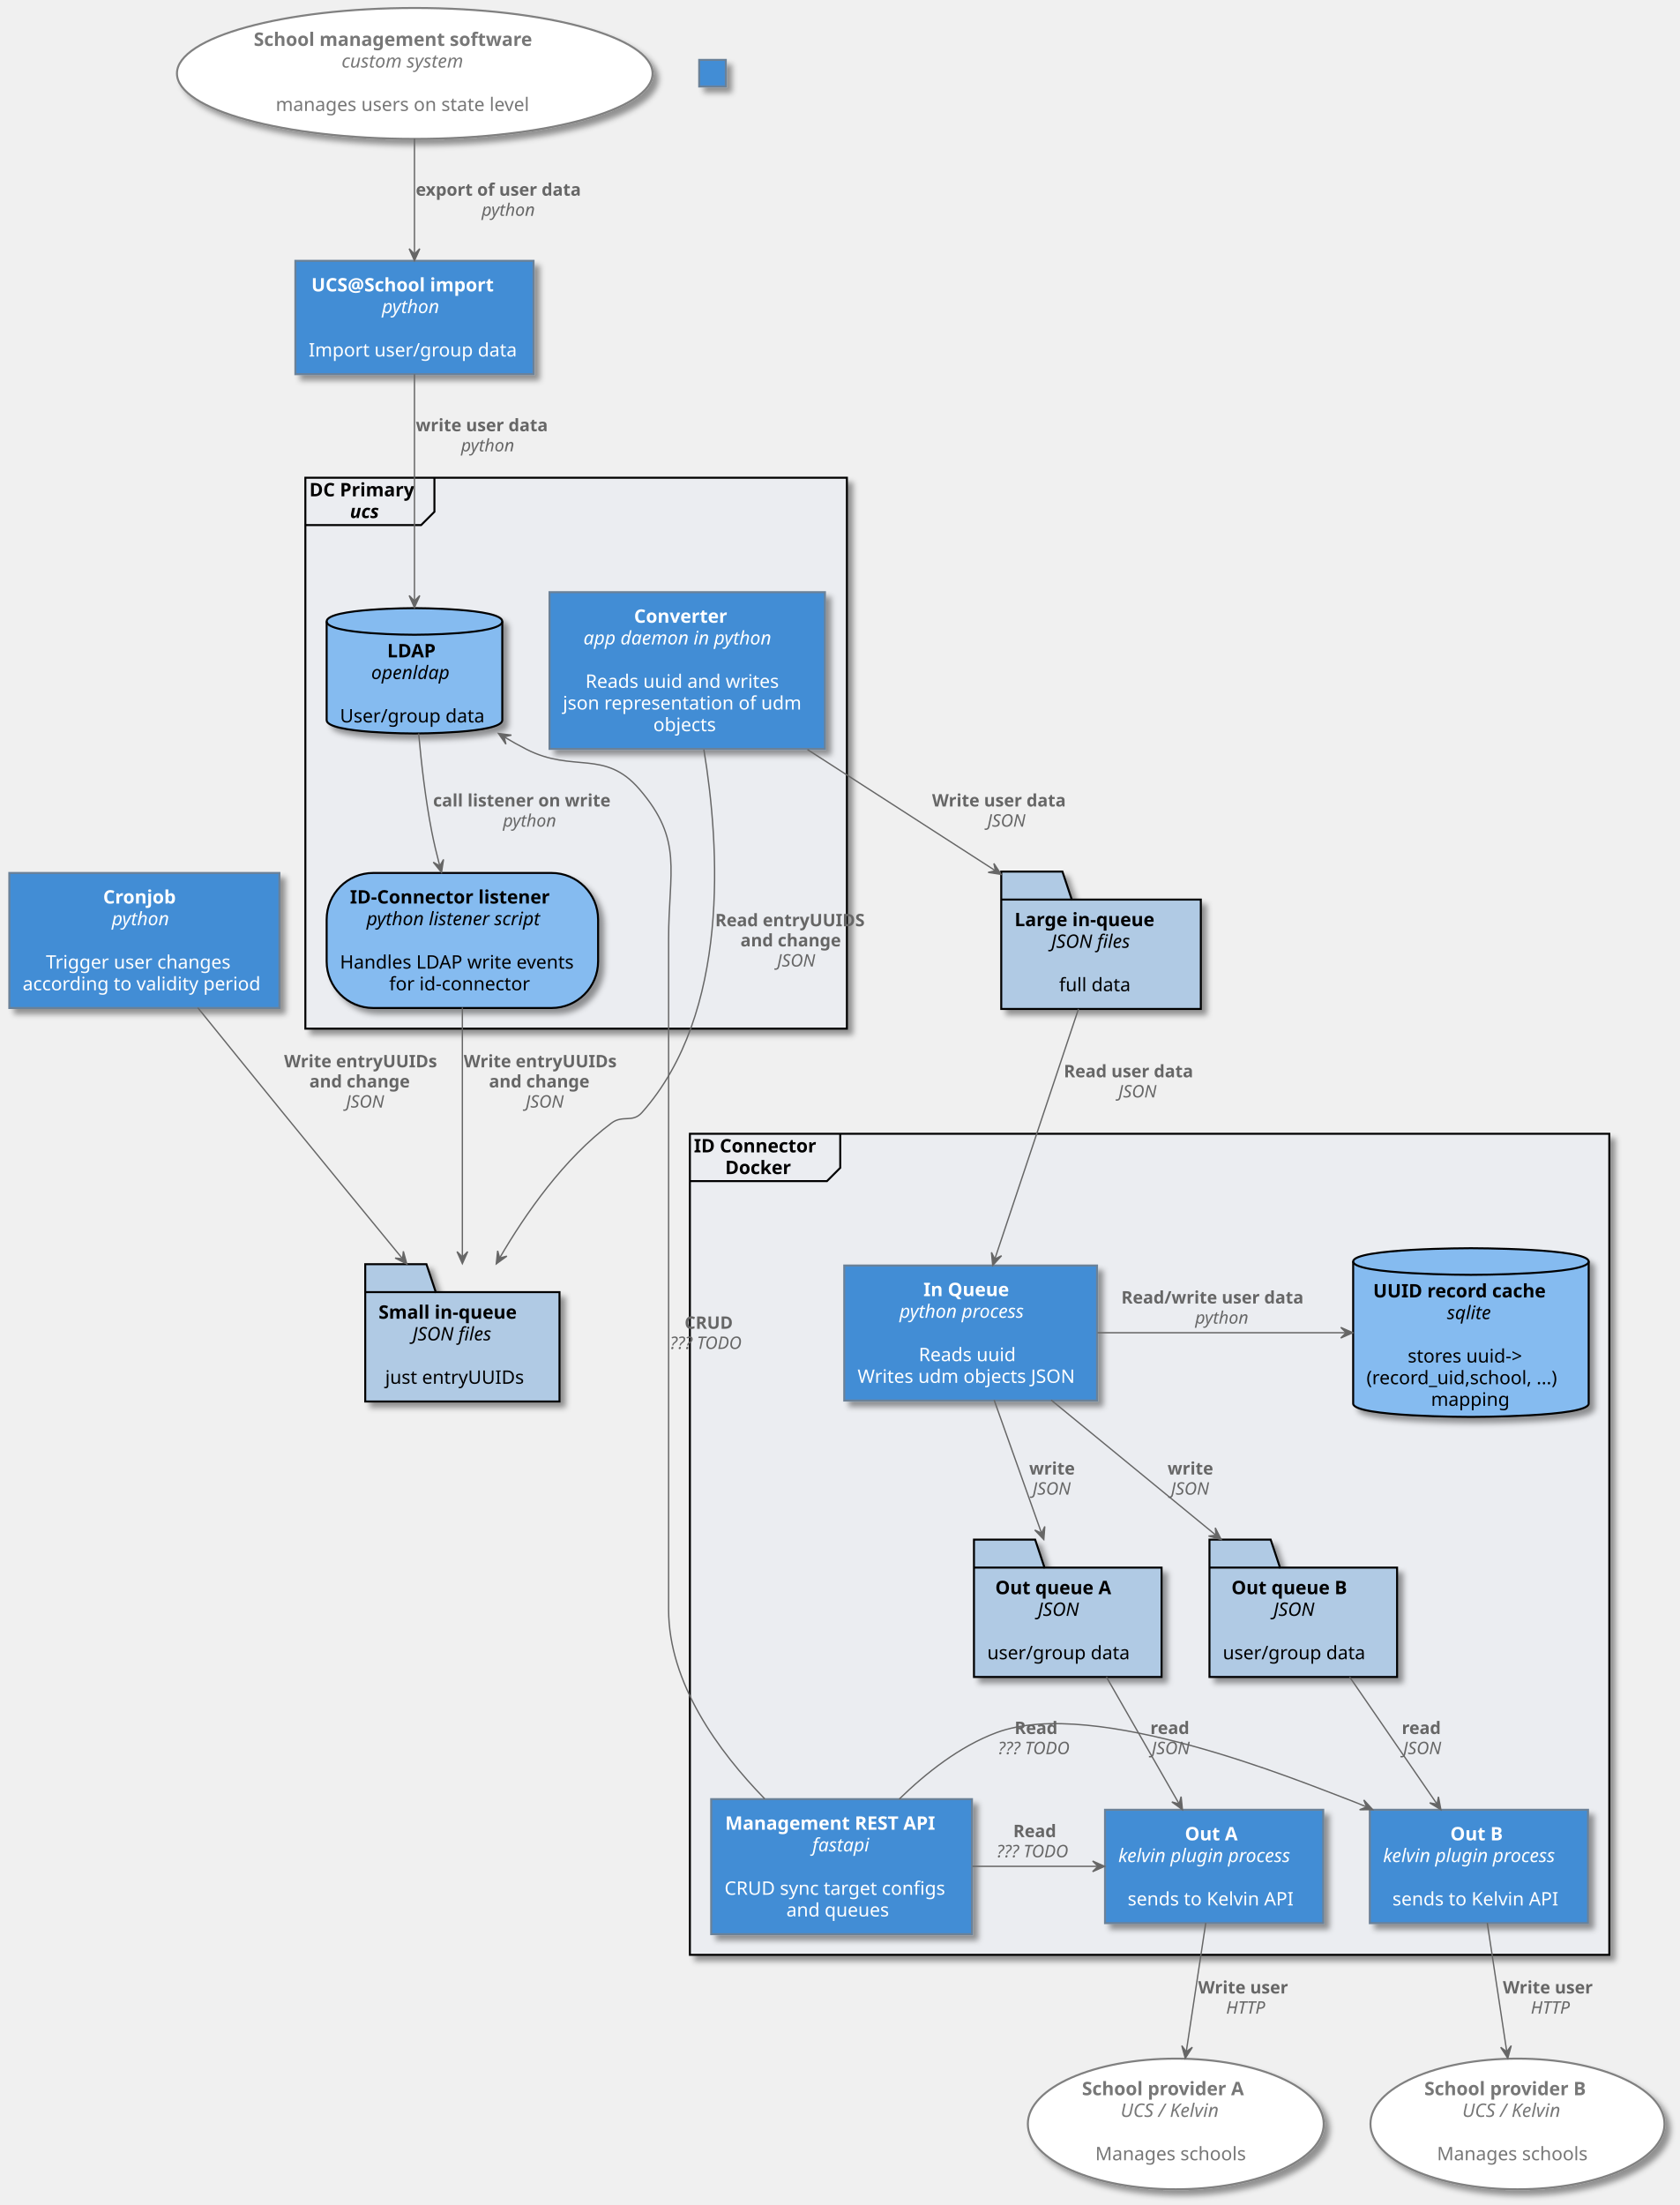
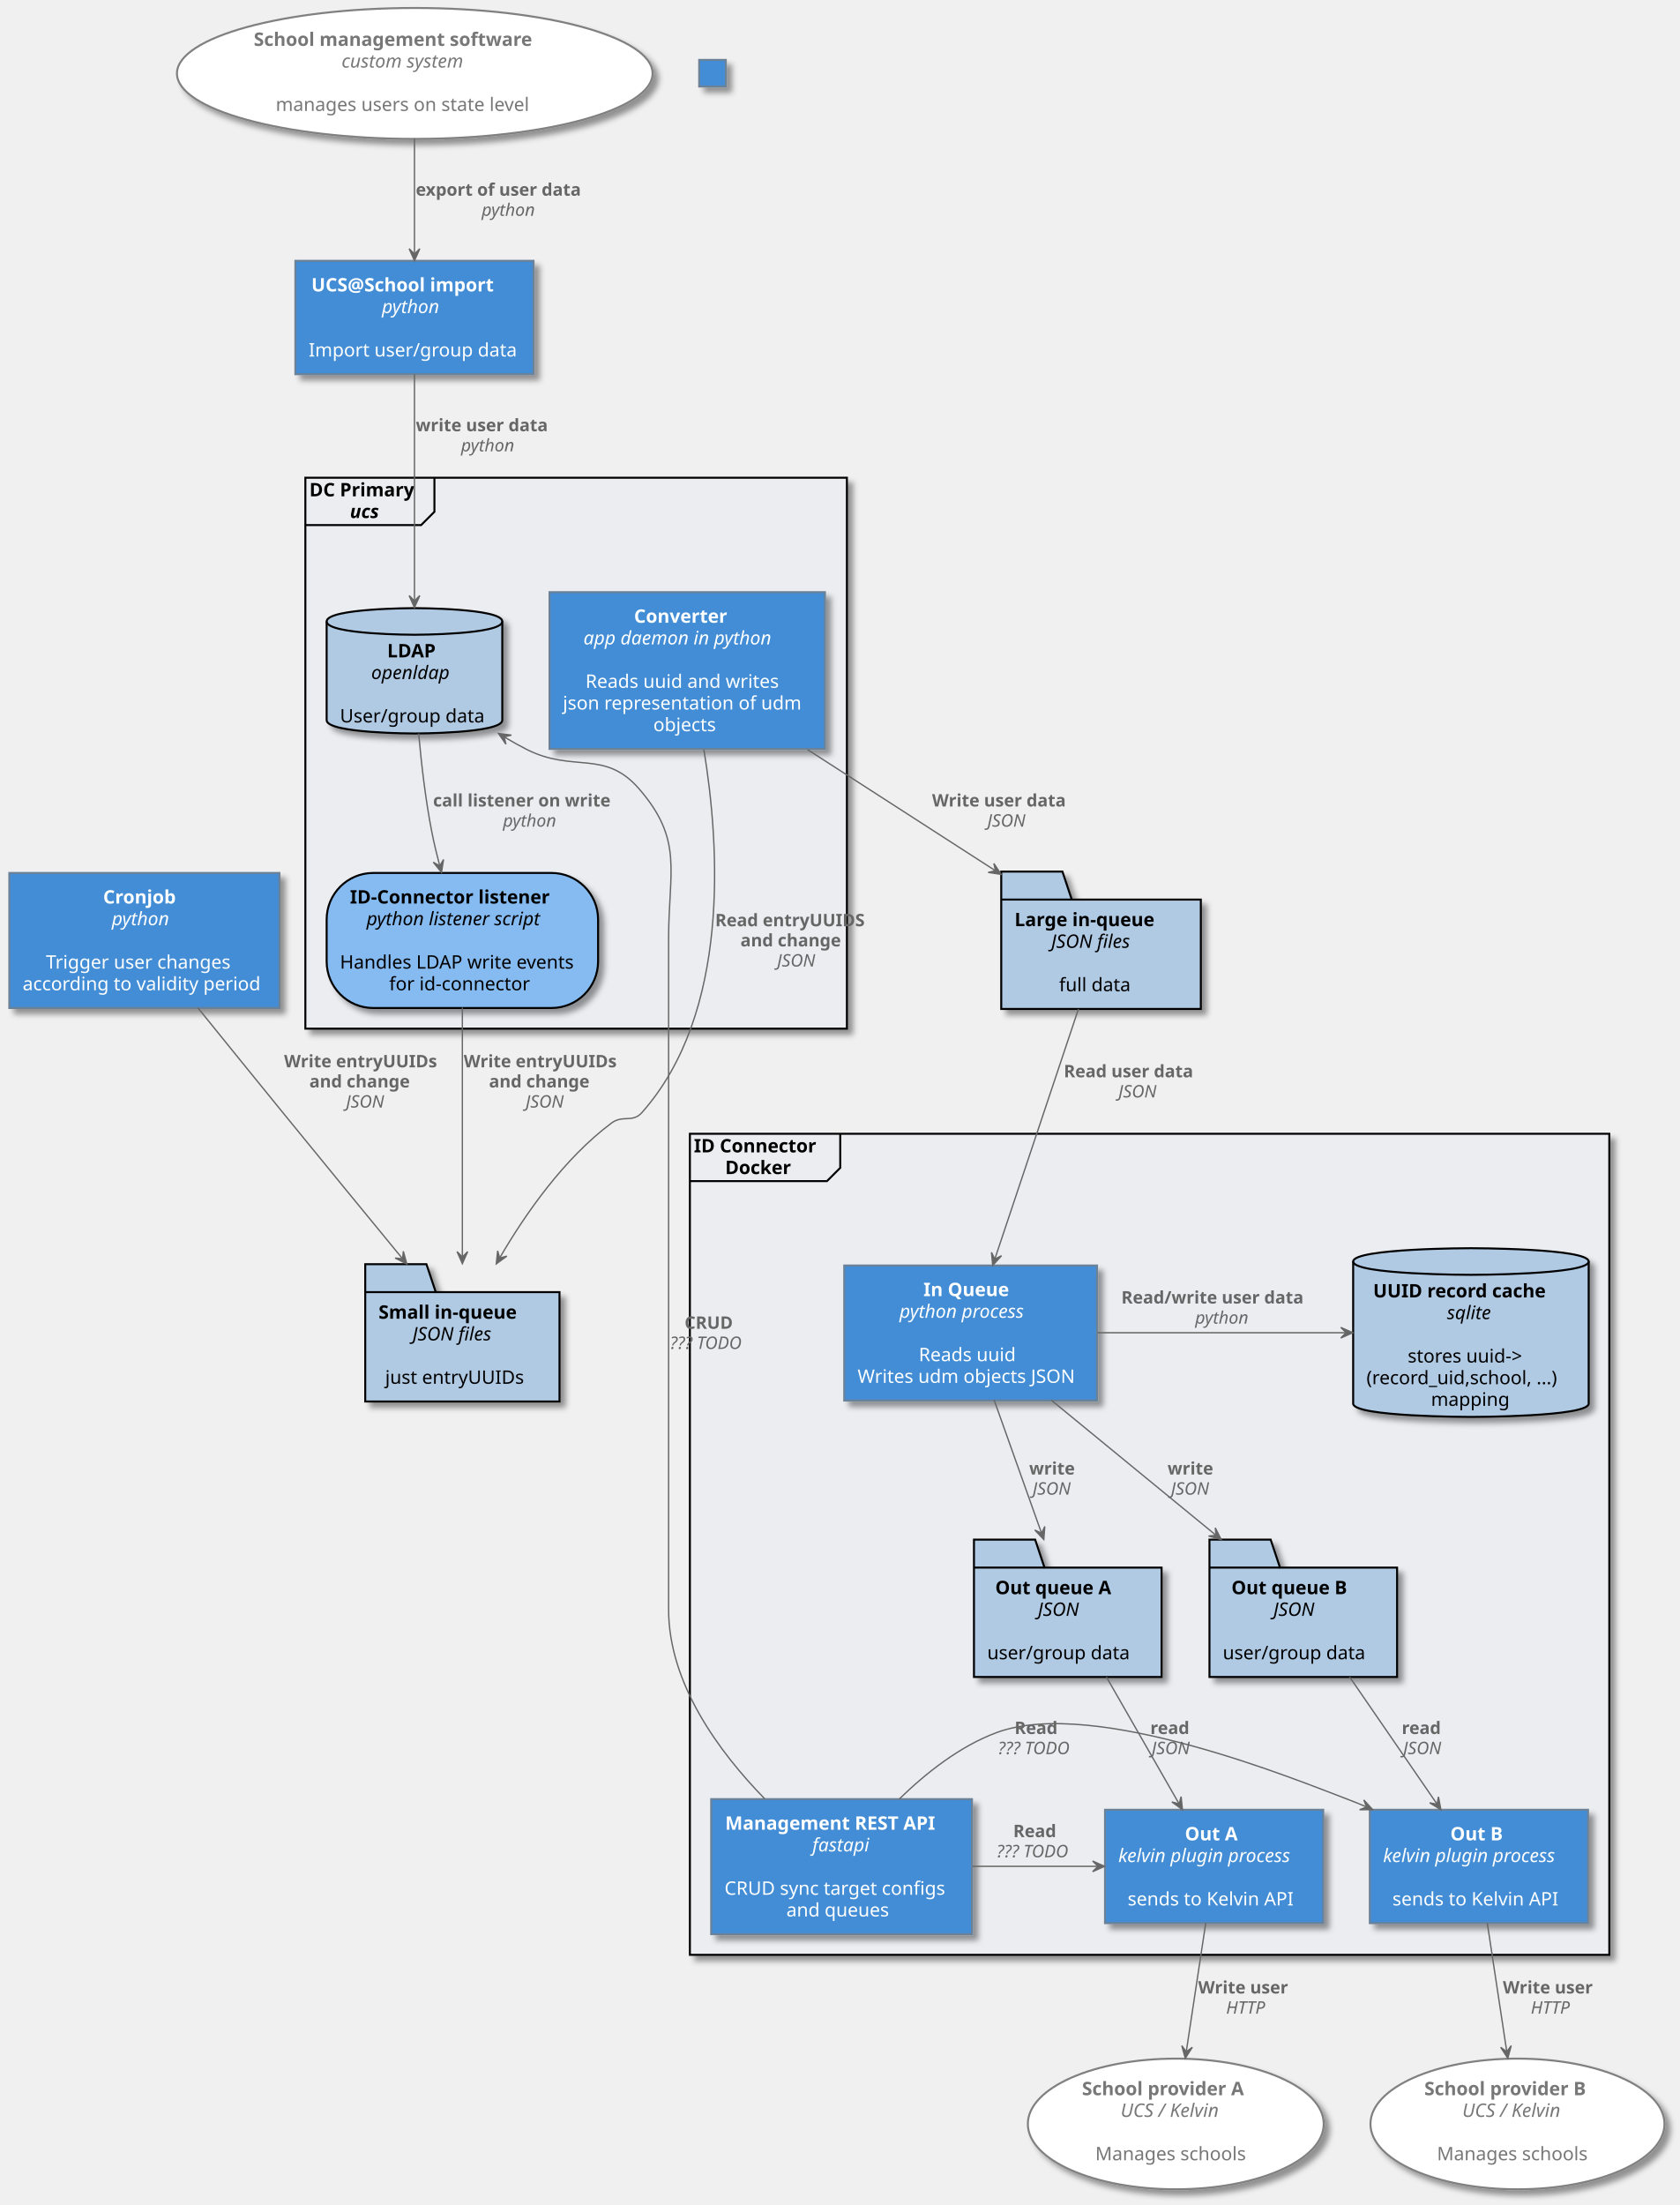
<svg xmlns="http://www.w3.org/2000/svg" contentScriptType="application/ecmascript" contentStyleType="text/css" height="1657px" preserveAspectRatio="none" style="width:1262px;height:1657px;background:#FFFFFF;" version="1.1" viewBox="0 0 1262 1657" width="1262px" zoomAndPan="magnify">
  <defs>
-     <filter height="300%" id="fwr2fgrt2jf6b" width="300%" x="-1" y="-1">
+     <filter height="300%" id="f15zrlbxd3c5w9" width="300%" x="-1" y="-1">
      <feGaussianBlur result="blurOut" stdDeviation="2.0" />
      <feColorMatrix in="blurOut" result="blurOut2" type="matrix" values="0 0 0 0 0 0 0 0 0 0 0 0 0 0 0 0 0 0 .4 0" />
      <feOffset dx="4.0" dy="4.0" in="blurOut2" result="blurOut3" />
      <feBlend in="SourceGraphic" in2="blurOut3" mode="normal" />
    </filter>
  </defs>
  <g>
-     <rect fill="#EBEDF1" filter="url(#fwr2fgrt2jf6b)" height="414" style="stroke:#000000;stroke-width:1.5;" width="407" x="229.5" y="359" />
+     <rect fill="#EBEDF1" filter="url(#f15zrlbxd3c5w9)" height="414" style="stroke:#000000;stroke-width:1.5;" width="407" x="229.5" y="359" />
    <path d="M326.5,359 L326.5,384.594 L316.5,394.594 L229.5,394.594 " fill="none" style="stroke:#000000;stroke-width:1.5;" />
    <text fill="#000000" font-family="sans-serif" font-size="14" font-weight="bold" lengthAdjust="spacing" textLength="87" x="232.5" y="372.995">DC Primary</text>
    <text fill="#000000" font-family="sans-serif" font-size="14" font-style="italic" font-weight="bold" lengthAdjust="spacing" textLength="26" x="263" y="389.292">ucs</text>
-     <rect fill="#EBEDF1" filter="url(#fwr2fgrt2jf6b)" height="617" style="stroke:#000000;stroke-width:1.5;" width="691" x="518.5" y="852" />
+     <rect fill="#EBEDF1" filter="url(#f15zrlbxd3c5w9)" height="617" style="stroke:#000000;stroke-width:1.5;" width="691" x="518.5" y="852" />
    <path d="M631.5,852 L631.5,877.594 L621.5,887.594 L518.5,887.594 " fill="none" style="stroke:#000000;stroke-width:1.5;" />
    <text fill="#000000" font-family="sans-serif" font-size="14" font-weight="bold" lengthAdjust="spacing" textLength="103" x="521.5" y="865.995">ID Connector</text>
    <text fill="#000000" font-family="sans-serif" font-size="14" font-weight="bold" lengthAdjust="spacing" textLength="56" x="545" y="882.292">Docker</text>
-     <path d="M245.5,467 C245.5,457 311.5,457 311.5,457 C311.5,457 377.5,457 377.5,467 L377.5,541.188 C377.5,551.188 311.5,551.188 311.5,551.188 C311.5,551.188 245.5,551.188 245.5,541.188 L245.5,467 " fill="#85BBF0" filter="url(#fwr2fgrt2jf6b)" style="stroke:#000000;stroke-width:1.5;" />
+     <path d="M245.5,467 C245.5,457 311.5,457 311.5,457 C311.5,457 377.5,457 377.5,467 L377.5,541.188 C377.5,551.188 311.5,551.188 311.5,551.188 C311.5,551.188 245.5,551.188 245.5,541.188 L245.5,467 " fill="#B0CAE4" filter="url(#f15zrlbxd3c5w9)" style="stroke:#000000;stroke-width:1.5;" />
    <path d="M245.5,467 C245.5,477 311.5,477 311.5,477 C311.5,477 377.5,477 377.5,467 " fill="none" style="stroke:#000000;stroke-width:1.5;" />
    <text fill="#000000" font-family="sans-serif" font-size="14" font-weight="bold" lengthAdjust="spacing" textLength="41" x="291" y="493.995">LDAP</text>
    <text fill="#000000" font-family="sans-serif" font-size="14" font-style="italic" lengthAdjust="spacing" textLength="65" x="279" y="510.292">openldap</text>
    <text fill="#000000" font-family="sans-serif" font-size="14" lengthAdjust="spacing" textLength="0" x="313.5" y="526.589" />
    <text fill="#000000" font-family="sans-serif" font-size="14" lengthAdjust="spacing" textLength="112" x="255.5" y="542.886">User/group data</text>
-     <rect fill="#85BBF0" filter="url(#fwr2fgrt2jf6b)" height="101.484" rx="35" ry="35" style="stroke:#000000;stroke-width:1.5;" width="204" x="245.5" y="656" />
+     <rect fill="#85BBF0" filter="url(#f15zrlbxd3c5w9)" height="101.484" rx="35" ry="35" style="stroke:#000000;stroke-width:1.5;" width="204" x="245.5" y="656" />
    <text fill="#000000" font-family="sans-serif" font-size="14" font-weight="bold" lengthAdjust="spacing" textLength="169" x="263" y="678.995">ID-Connector listener</text>
    <text fill="#000000" font-family="sans-serif" font-size="14" font-style="italic" lengthAdjust="spacing" textLength="144" x="275.5" y="695.292">python listener script</text>
    <text fill="#000000" font-family="sans-serif" font-size="14" lengthAdjust="spacing" textLength="0" x="349.5" y="711.589" />
    <text fill="#000000" font-family="sans-serif" font-size="14" lengthAdjust="spacing" textLength="184" x="255.5" y="727.886">Handles LDAP write events</text>
    <text fill="#000000" font-family="sans-serif" font-size="14" lengthAdjust="spacing" textLength="110" x="292.5" y="744.183">for id-connector</text>
-     <rect fill="#438DD5" filter="url(#fwr2fgrt2jf6b)" height="117.781" style="stroke:#6A8198;stroke-width:1.5;" width="207" x="413" y="445" />
+     <rect fill="#438DD5" filter="url(#f15zrlbxd3c5w9)" height="117.781" style="stroke:#6A8198;stroke-width:1.5;" width="207" x="413" y="445" />
    <text fill="#FFFFFF" font-family="sans-serif" font-size="14" font-weight="bold" lengthAdjust="spacing" textLength="80" x="476.5" y="467.995">Converter</text>
    <text fill="#FFFFFF" font-family="sans-serif" font-size="14" font-style="italic" lengthAdjust="spacing" textLength="156" x="438.5" y="484.292">app daemon in python</text>
    <text fill="#FFFFFF" font-family="sans-serif" font-size="14" lengthAdjust="spacing" textLength="0" x="518.5" y="500.589" />
    <text fill="#FFFFFF" font-family="sans-serif" font-size="14" lengthAdjust="spacing" textLength="153" x="440" y="516.886">Reads uuid and writes</text>
    <text fill="#FFFFFF" font-family="sans-serif" font-size="14" lengthAdjust="spacing" textLength="187" x="423" y="533.183">json representation of udm</text>
    <text fill="#FFFFFF" font-family="sans-serif" font-size="14" lengthAdjust="spacing" textLength="51" x="491" y="549.48">objects</text>
-     <rect fill="#438DD5" filter="url(#fwr2fgrt2jf6b)" height="101.484" style="stroke:#6A8198;stroke-width:1.5;" width="190" x="634.5" y="951" />
+     <rect fill="#438DD5" filter="url(#f15zrlbxd3c5w9)" height="101.484" style="stroke:#6A8198;stroke-width:1.5;" width="190" x="634.5" y="951" />
    <text fill="#FFFFFF" font-family="sans-serif" font-size="14" font-weight="bold" lengthAdjust="spacing" textLength="71" x="694" y="973.995">In Queue</text>
    <text fill="#FFFFFF" font-family="sans-serif" font-size="14" font-style="italic" lengthAdjust="spacing" textLength="107" x="676" y="990.292">python process</text>
    <text fill="#FFFFFF" font-family="sans-serif" font-size="14" lengthAdjust="spacing" textLength="0" x="731.5" y="1006.589" />
    <text fill="#FFFFFF" font-family="sans-serif" font-size="14" lengthAdjust="spacing" textLength="78" x="690.5" y="1022.886">Reads uuid</text>
    <text fill="#FFFFFF" font-family="sans-serif" font-size="14" lengthAdjust="spacing" textLength="170" x="644.5" y="1039.183">Writes udm objects JSON</text>
-     <path d="M1017,948 C1017,938 1105.5,938 1105.5,938 C1105.5,938 1194,938 1194,948 L1194,1054.781 C1194,1064.781 1105.5,1064.781 1105.5,1064.781 C1105.5,1064.781 1017,1064.781 1017,1054.781 L1017,948 " fill="#85BBF0" filter="url(#fwr2fgrt2jf6b)" style="stroke:#000000;stroke-width:1.5;" />
+     <path d="M1017,948 C1017,938 1105.5,938 1105.5,938 C1105.5,938 1194,938 1194,948 L1194,1054.781 C1194,1064.781 1105.5,1064.781 1105.5,1064.781 C1105.5,1064.781 1017,1064.781 1017,1054.781 L1017,948 " fill="#B0CAE4" filter="url(#f15zrlbxd3c5w9)" style="stroke:#000000;stroke-width:1.5;" />
    <path d="M1017,948 C1017,958 1105.5,958 1105.5,958 C1105.5,958 1194,958 1194,948 " fill="none" style="stroke:#000000;stroke-width:1.5;" />
    <text fill="#000000" font-family="sans-serif" font-size="14" font-weight="bold" lengthAdjust="spacing" textLength="147" x="1032" y="974.995">UUID record cache</text>
    <text fill="#000000" font-family="sans-serif" font-size="14" font-style="italic" lengthAdjust="spacing" textLength="36" x="1087.5" y="991.292">sqlite</text>
    <text fill="#000000" font-family="sans-serif" font-size="14" lengthAdjust="spacing" textLength="0" x="1107.5" y="1007.589" />
    <text fill="#000000" font-family="sans-serif" font-size="14" lengthAdjust="spacing" textLength="95" x="1058" y="1023.886">stores uuid-&gt;</text>
    <text fill="#000000" font-family="sans-serif" font-size="14" lengthAdjust="spacing" textLength="153" x="1027" y="1040.183">(record_uid,school, ...)</text>
    <text fill="#000000" font-family="sans-serif" font-size="14" lengthAdjust="spacing" textLength="60" x="1075.5" y="1056.479">mapping</text>
-     <polygon fill="#B0CAE4" filter="url(#fwr2fgrt2jf6b)" points="732,1157,778,1157,785,1178,873,1178,873,1260.188,732,1260.188,732,1157" style="stroke:#000000;stroke-width:1.5;" />
+     <polygon fill="#B0CAE4" filter="url(#f15zrlbxd3c5w9)" points="732,1157,778,1157,785,1178,873,1178,873,1260.188,732,1260.188,732,1157" style="stroke:#000000;stroke-width:1.5;" />
    <line style="stroke:#000000;stroke-width:1.5;" x1="732" x2="785" y1="1178" y2="1178" />
    <text fill="#000000" font-family="sans-serif" font-size="14" font-weight="bold" lengthAdjust="spacing" textLength="99" x="748" y="1197.995">Out queue A</text>
    <text fill="#000000" font-family="sans-serif" font-size="14" font-style="italic" lengthAdjust="spacing" textLength="35" x="780" y="1214.292">JSON</text>
    <text fill="#000000" font-family="sans-serif" font-size="14" lengthAdjust="spacing" textLength="0" x="799.5" y="1230.589" />
    <text fill="#000000" font-family="sans-serif" font-size="14" lengthAdjust="spacing" textLength="111" x="742" y="1246.886">user/group data</text>
-     <polygon fill="#B0CAE4" filter="url(#fwr2fgrt2jf6b)" points="909,1157,955,1157,962,1178,1050,1178,1050,1260.188,909,1260.188,909,1157" style="stroke:#000000;stroke-width:1.5;" />
+     <polygon fill="#B0CAE4" filter="url(#f15zrlbxd3c5w9)" points="909,1157,955,1157,962,1178,1050,1178,1050,1260.188,909,1260.188,909,1157" style="stroke:#000000;stroke-width:1.5;" />
    <line style="stroke:#000000;stroke-width:1.5;" x1="909" x2="962" y1="1178" y2="1178" />
    <text fill="#000000" font-family="sans-serif" font-size="14" font-weight="bold" lengthAdjust="spacing" textLength="98" x="925.5" y="1197.995">Out queue B</text>
    <text fill="#000000" font-family="sans-serif" font-size="14" font-style="italic" lengthAdjust="spacing" textLength="35" x="957" y="1214.292">JSON</text>
    <text fill="#000000" font-family="sans-serif" font-size="14" lengthAdjust="spacing" textLength="0" x="976.5" y="1230.589" />
    <text fill="#000000" font-family="sans-serif" font-size="14" lengthAdjust="spacing" textLength="111" x="919" y="1246.886">user/group data</text>
-     <rect fill="#438DD5" filter="url(#fwr2fgrt2jf6b)" height="85.188" style="stroke:#6A8198;stroke-width:1.5;" width="164" x="1029.5" y="1360" />
+     <rect fill="#438DD5" filter="url(#f15zrlbxd3c5w9)" height="85.188" style="stroke:#6A8198;stroke-width:1.5;" width="164" x="1029.5" y="1360" />
    <text fill="#FFFFFF" font-family="sans-serif" font-size="14" font-weight="bold" lengthAdjust="spacing" textLength="43" x="1090" y="1382.995">Out B</text>
    <text fill="#FFFFFF" font-family="sans-serif" font-size="14" font-style="italic" lengthAdjust="spacing" textLength="144" x="1039.5" y="1399.292">kelvin plugin process</text>
    <text fill="#FFFFFF" font-family="sans-serif" font-size="14" lengthAdjust="spacing" textLength="0" x="1113.5" y="1415.589" />
    <text fill="#FFFFFF" font-family="sans-serif" font-size="14" lengthAdjust="spacing" textLength="130" x="1046.5" y="1431.886">sends to Kelvin API</text>
-     <rect fill="#438DD5" filter="url(#fwr2fgrt2jf6b)" height="85.188" style="stroke:#6A8198;stroke-width:1.5;" width="164" x="830.5" y="1360" />
+     <rect fill="#438DD5" filter="url(#f15zrlbxd3c5w9)" height="85.188" style="stroke:#6A8198;stroke-width:1.5;" width="164" x="830.5" y="1360" />
    <text fill="#FFFFFF" font-family="sans-serif" font-size="14" font-weight="bold" lengthAdjust="spacing" textLength="44" x="890.5" y="1382.995">Out A</text>
    <text fill="#FFFFFF" font-family="sans-serif" font-size="14" font-style="italic" lengthAdjust="spacing" textLength="144" x="840.5" y="1399.292">kelvin plugin process</text>
    <text fill="#FFFFFF" font-family="sans-serif" font-size="14" lengthAdjust="spacing" textLength="0" x="914.5" y="1415.589" />
    <text fill="#FFFFFF" font-family="sans-serif" font-size="14" lengthAdjust="spacing" textLength="130" x="847.5" y="1431.886">sends to Kelvin API</text>
-     <rect fill="#438DD5" filter="url(#fwr2fgrt2jf6b)" height="101.484" style="stroke:#6A8198;stroke-width:1.5;" width="196" x="534.5" y="1352" />
+     <rect fill="#438DD5" filter="url(#f15zrlbxd3c5w9)" height="101.484" style="stroke:#6A8198;stroke-width:1.5;" width="196" x="534.5" y="1352" />
    <text fill="#FFFFFF" font-family="sans-serif" font-size="14" font-weight="bold" lengthAdjust="spacing" textLength="175" x="545" y="1374.995">Management REST API</text>
    <text fill="#FFFFFF" font-family="sans-serif" font-size="14" font-style="italic" lengthAdjust="spacing" textLength="44" x="610.5" y="1391.292">fastapi</text>
    <text fill="#FFFFFF" font-family="sans-serif" font-size="14" lengthAdjust="spacing" textLength="0" x="634.5" y="1407.589" />
    <text fill="#FFFFFF" font-family="sans-serif" font-size="14" lengthAdjust="spacing" textLength="176" x="544.5" y="1423.886">CRUD sync target configs</text>
    <text fill="#FFFFFF" font-family="sans-serif" font-size="14" lengthAdjust="spacing" textLength="83" x="591" y="1440.183">and queues</text>
-     <ellipse cx="311.723" cy="55.189" fill="#FFFFFF" filter="url(#fwr2fgrt2jf6b)" rx="178.723" ry="49.189" style="stroke:#808080;stroke-width:1.5;" />
+     <ellipse cx="311.723" cy="55.189" fill="#FFFFFF" filter="url(#f15zrlbxd3c5w9)" rx="178.723" ry="49.189" style="stroke:#808080;stroke-width:1.5;" />
    <text fill="#777777" font-family="sans-serif" font-size="14" font-weight="bold" lengthAdjust="spacing" textLength="236" x="190.723" y="34.492">School management software</text>
    <text fill="#777777" font-family="sans-serif" font-size="14" font-style="italic" lengthAdjust="spacing" textLength="104" x="256.723" y="50.788">custom system</text>
    <text fill="#777777" font-family="sans-serif" font-size="14" lengthAdjust="spacing" textLength="0" x="310.723" y="67.085" />
    <text fill="#777777" font-family="sans-serif" font-size="14" lengthAdjust="spacing" textLength="203" x="207.223" y="83.382">manages users on state level</text>
-     <rect fill="#438DD5" filter="url(#fwr2fgrt2jf6b)" height="85.188" style="stroke:#6A8198;stroke-width:1.5;" width="179" x="222" y="196" />
+     <rect fill="#438DD5" filter="url(#f15zrlbxd3c5w9)" height="85.188" style="stroke:#6A8198;stroke-width:1.5;" width="179" x="222" y="196" />
    <text fill="#FFFFFF" font-family="sans-serif" font-size="14" font-weight="bold" lengthAdjust="spacing" textLength="155" x="234" y="218.995">UCS@School import</text>
    <text fill="#FFFFFF" font-family="sans-serif" font-size="14" font-style="italic" lengthAdjust="spacing" textLength="49" x="287" y="235.292">python</text>
    <text fill="#FFFFFF" font-family="sans-serif" font-size="14" lengthAdjust="spacing" textLength="0" x="313.5" y="251.589" />
    <text fill="#FFFFFF" font-family="sans-serif" font-size="14" lengthAdjust="spacing" textLength="159" x="232" y="267.886">Import user/group data</text>
-     <rect fill="#438DD5" filter="url(#fwr2fgrt2jf6b)" height="20" style="stroke:#6A8198;stroke-width:1.5;" width="20" x="525.5" y="45" />
-     <rect fill="#438DD5" filter="url(#fwr2fgrt2jf6b)" height="101.484" style="stroke:#6A8198;stroke-width:1.5;" width="203" x="7" y="656" />
+     <rect fill="#438DD5" filter="url(#f15zrlbxd3c5w9)" height="20" style="stroke:#6A8198;stroke-width:1.5;" width="20" x="525.5" y="45" />
+     <rect fill="#438DD5" filter="url(#f15zrlbxd3c5w9)" height="101.484" style="stroke:#6A8198;stroke-width:1.5;" width="203" x="7" y="656" />
    <text fill="#FFFFFF" font-family="sans-serif" font-size="14" font-weight="bold" lengthAdjust="spacing" textLength="62" x="77.5" y="678.995">Cronjob</text>
    <text fill="#FFFFFF" font-family="sans-serif" font-size="14" font-style="italic" lengthAdjust="spacing" textLength="49" x="84" y="695.292">python</text>
    <text fill="#FFFFFF" font-family="sans-serif" font-size="14" lengthAdjust="spacing" textLength="0" x="110.5" y="711.589" />
    <text fill="#FFFFFF" font-family="sans-serif" font-size="14" lengthAdjust="spacing" textLength="148" x="34.5" y="727.886">Trigger user changes</text>
    <text fill="#FFFFFF" font-family="sans-serif" font-size="14" lengthAdjust="spacing" textLength="183" x="17" y="744.183">according to validity period</text>
-     <polygon fill="#B0CAE4" filter="url(#fwr2fgrt2jf6b)" points="274.5,950,320.5,950,327.5,971,420.5,971,420.5,1053.188,274.5,1053.188,274.5,950" style="stroke:#000000;stroke-width:1.5;" />
+     <polygon fill="#B0CAE4" filter="url(#f15zrlbxd3c5w9)" points="274.5,950,320.5,950,327.5,971,420.5,971,420.5,1053.188,274.5,1053.188,274.5,950" style="stroke:#000000;stroke-width:1.5;" />
    <line style="stroke:#000000;stroke-width:1.5;" x1="274.5" x2="327.5" y1="971" y2="971" />
    <text fill="#000000" font-family="sans-serif" font-size="14" font-weight="bold" lengthAdjust="spacing" textLength="116" x="284.5" y="990.995">Small in-queue</text>
    <text fill="#000000" font-family="sans-serif" font-size="14" font-style="italic" lengthAdjust="spacing" textLength="65" x="310" y="1007.292">JSON files</text>
    <text fill="#000000" font-family="sans-serif" font-size="14" lengthAdjust="spacing" textLength="0" x="344.5" y="1023.589" />
    <text fill="#000000" font-family="sans-serif" font-size="14" lengthAdjust="spacing" textLength="106" x="289.5" y="1039.886">just entryUUIDs</text>
-     <polygon fill="#B0CAE4" filter="url(#fwr2fgrt2jf6b)" points="752.5,655,798.5,655,805.5,676,902.5,676,902.5,758.188,752.5,758.188,752.5,655" style="stroke:#000000;stroke-width:1.5;" />
+     <polygon fill="#B0CAE4" filter="url(#f15zrlbxd3c5w9)" points="752.5,655,798.5,655,805.5,676,902.5,676,902.5,758.188,752.5,758.188,752.5,655" style="stroke:#000000;stroke-width:1.5;" />
    <line style="stroke:#000000;stroke-width:1.5;" x1="752.5" x2="805.5" y1="676" y2="676" />
    <text fill="#000000" font-family="sans-serif" font-size="14" font-weight="bold" lengthAdjust="spacing" textLength="120" x="762.5" y="695.995">Large in-queue</text>
    <text fill="#000000" font-family="sans-serif" font-size="14" font-style="italic" lengthAdjust="spacing" textLength="65" x="790" y="712.292">JSON files</text>
    <text fill="#000000" font-family="sans-serif" font-size="14" lengthAdjust="spacing" textLength="0" x="824.5" y="728.589" />
    <text fill="#000000" font-family="sans-serif" font-size="14" lengthAdjust="spacing" textLength="53" x="796" y="744.886">full data</text>
-     <ellipse cx="883.687" cy="1596.094" fill="#FFFFFF" filter="url(#fwr2fgrt2jf6b)" rx="111.187" ry="49.094" style="stroke:#808080;stroke-width:1.5;" />
+     <ellipse cx="883.687" cy="1596.094" fill="#FFFFFF" filter="url(#f15zrlbxd3c5w9)" rx="111.187" ry="49.094" style="stroke:#808080;stroke-width:1.5;" />
    <text fill="#777777" font-family="sans-serif" font-size="14" font-weight="bold" lengthAdjust="spacing" textLength="141" x="813.187" y="1574.496">School provider A</text>
    <text fill="#777777" font-family="sans-serif" font-size="14" font-style="italic" lengthAdjust="spacing" textLength="83" x="842.187" y="1590.793">UCS / Kelvin</text>
    <text fill="#777777" font-family="sans-serif" font-size="14" lengthAdjust="spacing" textLength="0" x="885.687" y="1607.09" />
    <text fill="#777777" font-family="sans-serif" font-size="14" lengthAdjust="spacing" textLength="121" x="823.187" y="1623.387">Manages schools</text>
-     <ellipse cx="1140.48" cy="1596.094" fill="#FFFFFF" filter="url(#fwr2fgrt2jf6b)" rx="110.48" ry="49.094" style="stroke:#808080;stroke-width:1.5;" />
+     <ellipse cx="1140.48" cy="1596.094" fill="#FFFFFF" filter="url(#f15zrlbxd3c5w9)" rx="110.48" ry="49.094" style="stroke:#808080;stroke-width:1.5;" />
    <text fill="#777777" font-family="sans-serif" font-size="14" font-weight="bold" lengthAdjust="spacing" textLength="140" x="1070.48" y="1574.496">School provider B</text>
    <text fill="#777777" font-family="sans-serif" font-size="14" font-style="italic" lengthAdjust="spacing" textLength="83" x="1098.98" y="1590.793">UCS / Kelvin</text>
    <text fill="#777777" font-family="sans-serif" font-size="14" lengthAdjust="spacing" textLength="0" x="1142.48" y="1607.09" />
    <text fill="#777777" font-family="sans-serif" font-size="14" lengthAdjust="spacing" textLength="121" x="1079.98" y="1623.387">Manages schools</text>
    <path d="M311.5,104.16 C311.5,130.94 311.5,164.12 311.5,190.68 " fill="none" id="sms-to-importer" style="stroke:#666666;stroke-width:1.0;" />
    <polygon fill="#666666" points="311.5,195.9,315.5,186.9,311.5,190.9,307.5,186.9,311.5,195.9" style="stroke:#666666;stroke-width:1.0;" />
    <text fill="#666666" font-family="sans-serif" font-size="13" font-weight="bold" lengthAdjust="spacing" textLength="144" x="312.5" y="147.067">export of user data</text>
    <text fill="#666666" font-family="sans-serif" font-size="13" font-style="italic" lengthAdjust="spacing" textLength="45" x="362" y="162.2">python</text>
    <path d="M311.5,281.25 C311.5,327.41 311.5,401.8 311.5,451.53 " fill="none" id="importer-to-ldap" style="stroke:#666666;stroke-width:1.0;" />
    <polygon fill="#666666" points="311.5,456.56,315.5,447.56,311.5,451.56,307.5,447.56,311.5,456.56" style="stroke:#666666;stroke-width:1.0;" />
    <text fill="#666666" font-family="sans-serif" font-size="13" font-weight="bold" lengthAdjust="spacing" textLength="113" x="312.5" y="324.067">write user data</text>
    <text fill="#666666" font-family="sans-serif" font-size="13" font-style="italic" lengthAdjust="spacing" textLength="45" x="346.5" y="339.2">python</text>
    <path d="M314.65,551.15 C316.65,573.57 319.77,600.84 324.5,625 C326.12,633.27 328.18,641.92 330.41,650.36 " fill="none" id="ldap-to-listener" style="stroke:#666666;stroke-width:1.0;" />
    <polygon fill="#666666" points="331.81,655.58,333.36,645.854,330.524,650.748,325.629,647.912,331.81,655.58" style="stroke:#666666;stroke-width:1.0;" />
    <text fill="#666666" font-family="sans-serif" font-size="13" font-weight="bold" lengthAdjust="spacing" textLength="150" x="325.5" y="606.067">call listener on write</text>
    <text fill="#666666" font-family="sans-serif" font-size="13" font-style="italic" lengthAdjust="spacing" textLength="45" x="378" y="621.2">python</text>
    <path d="M347.5,757.2 C347.5,809.08 347.5,890.27 347.5,944.41 " fill="none" id="listener-to-small_queue" style="stroke:#666666;stroke-width:1.0;" />
    <polygon fill="#666666" points="347.5,949.57,351.5,940.57,347.5,944.57,343.5,940.57,347.5,949.57" style="stroke:#666666;stroke-width:1.0;" />
    <text fill="#666666" font-family="sans-serif" font-size="13" font-weight="bold" lengthAdjust="spacing" textLength="125" x="348.5" y="802.067">Write entryUUIDs</text>
    <text fill="#666666" font-family="sans-serif" font-size="13" font-weight="bold" lengthAdjust="spacing" textLength="87" x="367.5" y="817.2">and change</text>
    <text fill="#666666" font-family="sans-serif" font-size="13" font-style="italic" lengthAdjust="spacing" textLength="32" x="395" y="832.332">JSON</text>
    <path d="M375.56,945.29 C395.06,911.83 423.91,870.62 459.5,844 C468.17,837.52 475.32,844.1 482.5,836 C548.8,761.22 541.02,636.35 529,563.24 " fill="none" id="small_queue-backto-converter" style="stroke:#666666;stroke-width:1.0;" />
    <polygon fill="#666666" points="372.99,949.74,380.955,943.947,375.491,945.41,374.027,939.946,372.99,949.74" style="stroke:#666666;stroke-width:1.0;" />
    <text fill="#666666" font-family="sans-serif" font-size="13" font-weight="bold" lengthAdjust="spacing" textLength="125" x="537.5" y="696.067">Read entryUUIDS</text>
    <text fill="#666666" font-family="sans-serif" font-size="13" font-weight="bold" lengthAdjust="spacing" textLength="87" x="556.5" y="711.2">and change</text>
    <text fill="#666666" font-family="sans-serif" font-size="13" font-style="italic" lengthAdjust="spacing" textLength="32" x="584" y="726.332">JSON</text>
    <path d="M606.87,563.26 C651.52,592.05 704.91,626.47 747.99,654.24 " fill="none" id="converter-to-large_queue" style="stroke:#666666;stroke-width:1.0;" />
    <polygon fill="#666666" points="752.39,657.07,746.97,648.847,748.18,654.373,742.654,655.583,752.39,657.07" style="stroke:#666666;stroke-width:1.0;" />
    <text fill="#666666" font-family="sans-serif" font-size="13" font-weight="bold" lengthAdjust="spacing" textLength="115" x="700.5" y="606.067">Write user data</text>
    <text fill="#666666" font-family="sans-serif" font-size="13" font-style="italic" lengthAdjust="spacing" textLength="32" x="742" y="621.2">JSON</text>
    <path d="M148.67,757.3 C167.94,781.14 191.38,810.08 212.5,836 C242.32,872.59 276,913.63 302.26,945.57 " fill="none" id="cronjob-to-small_queue" style="stroke:#666666;stroke-width:1.0;" />
    <polygon fill="#666666" points="305.75,949.81,303.141,940.313,302.582,945.942,296.952,945.383,305.75,949.81" style="stroke:#666666;stroke-width:1.0;" />
    <text fill="#666666" font-family="sans-serif" font-size="13" font-weight="bold" lengthAdjust="spacing" textLength="125" x="213.5" y="802.067">Write entryUUIDs</text>
    <text fill="#666666" font-family="sans-serif" font-size="13" font-weight="bold" lengthAdjust="spacing" textLength="87" x="232.5" y="817.2">and change</text>
    <text fill="#666666" font-family="sans-serif" font-size="13" font-style="italic" lengthAdjust="spacing" textLength="32" x="260" y="832.332">JSON</text>
    <path d="M810.54,758.2 C792.99,810.67 765.68,892.33 747.69,946.11 " fill="none" id="large_queue-to-daemon" style="stroke:#666666;stroke-width:1.0;" />
    <polygon fill="#666666" points="746.09,950.91,752.737,943.643,747.675,946.168,745.15,941.106,746.09,950.91" style="stroke:#666666;stroke-width:1.0;" />
    <text fill="#666666" font-family="sans-serif" font-size="13" font-weight="bold" lengthAdjust="spacing" textLength="114" x="799.5" y="809.567">Read user data</text>
    <text fill="#666666" font-family="sans-serif" font-size="13" font-style="italic" lengthAdjust="spacing" textLength="32" x="840.5" y="824.7">JSON</text>
    <path d="M824.87,1001.5 C882.1,1001.5 954.6,1001.5 1011.58,1001.5 " fill="none" id="daemon-to-sqlite" style="stroke:#666666;stroke-width:1.0;" />
    <polygon fill="#666666" points="1016.69,1001.5,1007.69,997.5,1011.69,1001.5,1007.69,1005.5,1016.69,1001.5" style="stroke:#666666;stroke-width:1.0;" />
    <text fill="#666666" font-family="sans-serif" font-size="13" font-weight="bold" lengthAdjust="spacing" textLength="156" x="842.75" y="979.567">Read/write user data</text>
    <text fill="#666666" font-family="sans-serif" font-size="13" font-style="italic" lengthAdjust="spacing" textLength="45" x="898.25" y="994.7">python</text>
    <path d="M747.17,1052.12 C757.91,1082.27 771.63,1120.82 782.73,1151.97 " fill="none" id="daemon-to-out_queue_a" style="stroke:#666666;stroke-width:1.0;" />
    <polygon fill="#666666" points="784.48,1156.91,785.243,1147.091,782.809,1152.197,777.702,1149.764,784.48,1156.91" style="stroke:#666666;stroke-width:1.0;" />
    <text fill="#666666" font-family="sans-serif" font-size="13" font-weight="bold" lengthAdjust="spacing" textLength="37" x="773.5" y="1108.067">write</text>
    <text fill="#666666" font-family="sans-serif" font-size="13" font-style="italic" lengthAdjust="spacing" textLength="32" x="776" y="1123.2">JSON</text>
    <path d="M790.02,1052.12 C827.38,1082.77 875.34,1122.09 913.65,1153.51 " fill="none" id="daemon-to-out_queue_b" style="stroke:#666666;stroke-width:1.0;" />
    <polygon fill="#666666" points="917.8,1156.91,913.373,1148.112,913.932,1153.742,908.303,1154.301,917.8,1156.91" style="stroke:#666666;stroke-width:1.0;" />
    <text fill="#666666" font-family="sans-serif" font-size="13" font-weight="bold" lengthAdjust="spacing" textLength="37" x="877.5" y="1108.067">write</text>
    <text fill="#666666" font-family="sans-serif" font-size="13" font-style="italic" lengthAdjust="spacing" textLength="32" x="880" y="1123.2">JSON</text>
    <path d="M831.55,1260.2 C848.46,1289.73 869.63,1326.67 886.08,1355.38 " fill="none" id="out_queue_a-to-out_a" style="stroke:#666666;stroke-width:1.0;" />
    <polygon fill="#666666" points="888.68,1359.92,887.681,1350.122,886.196,1355.581,880.738,1354.096,888.68,1359.92" style="stroke:#666666;stroke-width:1.0;" />
    <text fill="#666666" font-family="sans-serif" font-size="13" font-weight="bold" lengthAdjust="spacing" textLength="34" x="864.5" y="1303.067">read</text>
    <text fill="#666666" font-family="sans-serif" font-size="13" font-style="italic" lengthAdjust="spacing" textLength="32" x="865.5" y="1318.2">JSON</text>
    <path d="M1014.35,1260.2 C1034.74,1289.85 1060.27,1326.98 1080.04,1355.74 " fill="none" id="out_queue_b-to-out_b" style="stroke:#666666;stroke-width:1.0;" />
    <polygon fill="#666666" points="1082.91,1359.92,1081.085,1350.242,1080.068,1355.806,1074.503,1354.79,1082.91,1359.92" style="stroke:#666666;stroke-width:1.0;" />
    <text fill="#666666" font-family="sans-serif" font-size="13" font-weight="bold" lengthAdjust="spacing" textLength="34" x="1053.5" y="1303.067">read</text>
    <text fill="#666666" font-family="sans-serif" font-size="13" font-style="italic" lengthAdjust="spacing" textLength="32" x="1054.5" y="1318.2">JSON</text>
    <path d="M906.21,1445.05 C901.92,1473.34 896.22,1511.03 891.59,1541.55 " fill="none" id="out_a-to-school_provider_a" style="stroke:#666666;stroke-width:1.0;" />
    <polygon fill="#666666" points="890.8,1546.77,896.117,1538.479,891.557,1541.828,888.209,1537.268,890.8,1546.77" style="stroke:#666666;stroke-width:1.0;" />
    <text fill="#666666" font-family="sans-serif" font-size="13" font-weight="bold" lengthAdjust="spacing" textLength="76" x="900.5" y="1498.067">Write user</text>
    <text fill="#666666" font-family="sans-serif" font-size="13" font-style="italic" lengthAdjust="spacing" textLength="34" x="921.5" y="1513.2">HTTP</text>
    <path d="M1117.79,1445.05 C1122.08,1473.34 1127.78,1511.03 1132.41,1541.55 " fill="none" id="out_b-to-school_provider_b" style="stroke:#666666;stroke-width:1.0;" />
    <polygon fill="#666666" points="1133.2,1546.77,1135.791,1537.268,1132.443,1541.828,1127.883,1538.479,1133.2,1546.77" style="stroke:#666666;stroke-width:1.0;" />
    <text fill="#666666" font-family="sans-serif" font-size="13" font-weight="bold" lengthAdjust="spacing" textLength="76" x="1129.5" y="1498.067">Write user</text>
    <text fill="#666666" font-family="sans-serif" font-size="13" font-style="italic" lengthAdjust="spacing" textLength="34" x="1150.5" y="1513.2">HTTP</text>
    <path d="M379.16,553.92 C384.59,557.16 390.07,560.23 395.5,563 C431.19,581.21 454.32,562.68 480.5,593 C513.8,631.56 502.5,654.55 502.5,705.5 C502.5,705.5 502.5,705.5 502.5,1209.5 C502.5,1264.85 540,1316.13 574.72,1351.75 " fill="none" id="ldap-backto-management_api" style="stroke:#666666;stroke-width:1.0;" />
    <polygon fill="#666666" points="374.62,551.16,380.228,559.256,378.891,553.76,384.388,552.423,374.62,551.16" style="stroke:#666666;stroke-width:1.0;" />
    <text fill="#666666" font-family="sans-serif" font-size="13" font-weight="bold" lengthAdjust="spacing" textLength="41" x="514.5" y="998.567">CRUD</text>
    <text fill="#666666" font-family="sans-serif" font-size="13" font-style="italic" lengthAdjust="spacing" textLength="63" x="503.5" y="1013.7">??? TODO</text>
    <path d="M730.82,1402.5 C761.51,1402.5 795.13,1402.5 825.02,1402.5 " fill="none" id="management_api-to-out_a" style="stroke:#666666;stroke-width:1.0;" />
    <polygon fill="#666666" points="830.17,1402.5,821.17,1398.5,825.17,1402.5,821.17,1406.5,830.17,1402.5" style="stroke:#666666;stroke-width:1.0;" />
    <text fill="#666666" font-family="sans-serif" font-size="13" font-weight="bold" lengthAdjust="spacing" textLength="38" x="761.5" y="1380.567">Read</text>
    <text fill="#666666" font-family="sans-serif" font-size="13" font-style="italic" lengthAdjust="spacing" textLength="63" x="749" y="1395.7">??? TODO</text>
    <path d="M675.81,1351.98 C695.85,1332.42 721.33,1312.28 749,1302 C822.9,1274.53 978.45,1339.22 1012.5,1352 C1017.24,1353.78 1022.05,1355.73 1026.87,1357.79 " fill="none" id="management_api-to-out_b" style="stroke:#666666;stroke-width:1.0;" />
    <polygon fill="#666666" points="1031.68,1359.88,1025.011,1352.633,1027.092,1357.893,1021.832,1359.974,1031.68,1359.88" style="stroke:#666666;stroke-width:1.0;" />
    <text fill="#666666" font-family="sans-serif" font-size="13" font-weight="bold" lengthAdjust="spacing" textLength="38" x="762.5" y="1303.067">Read</text>
    <text fill="#666666" font-family="sans-serif" font-size="13" font-style="italic" lengthAdjust="spacing" textLength="63" x="750" y="1318.2">??? TODO</text>
  </g>
</svg>
